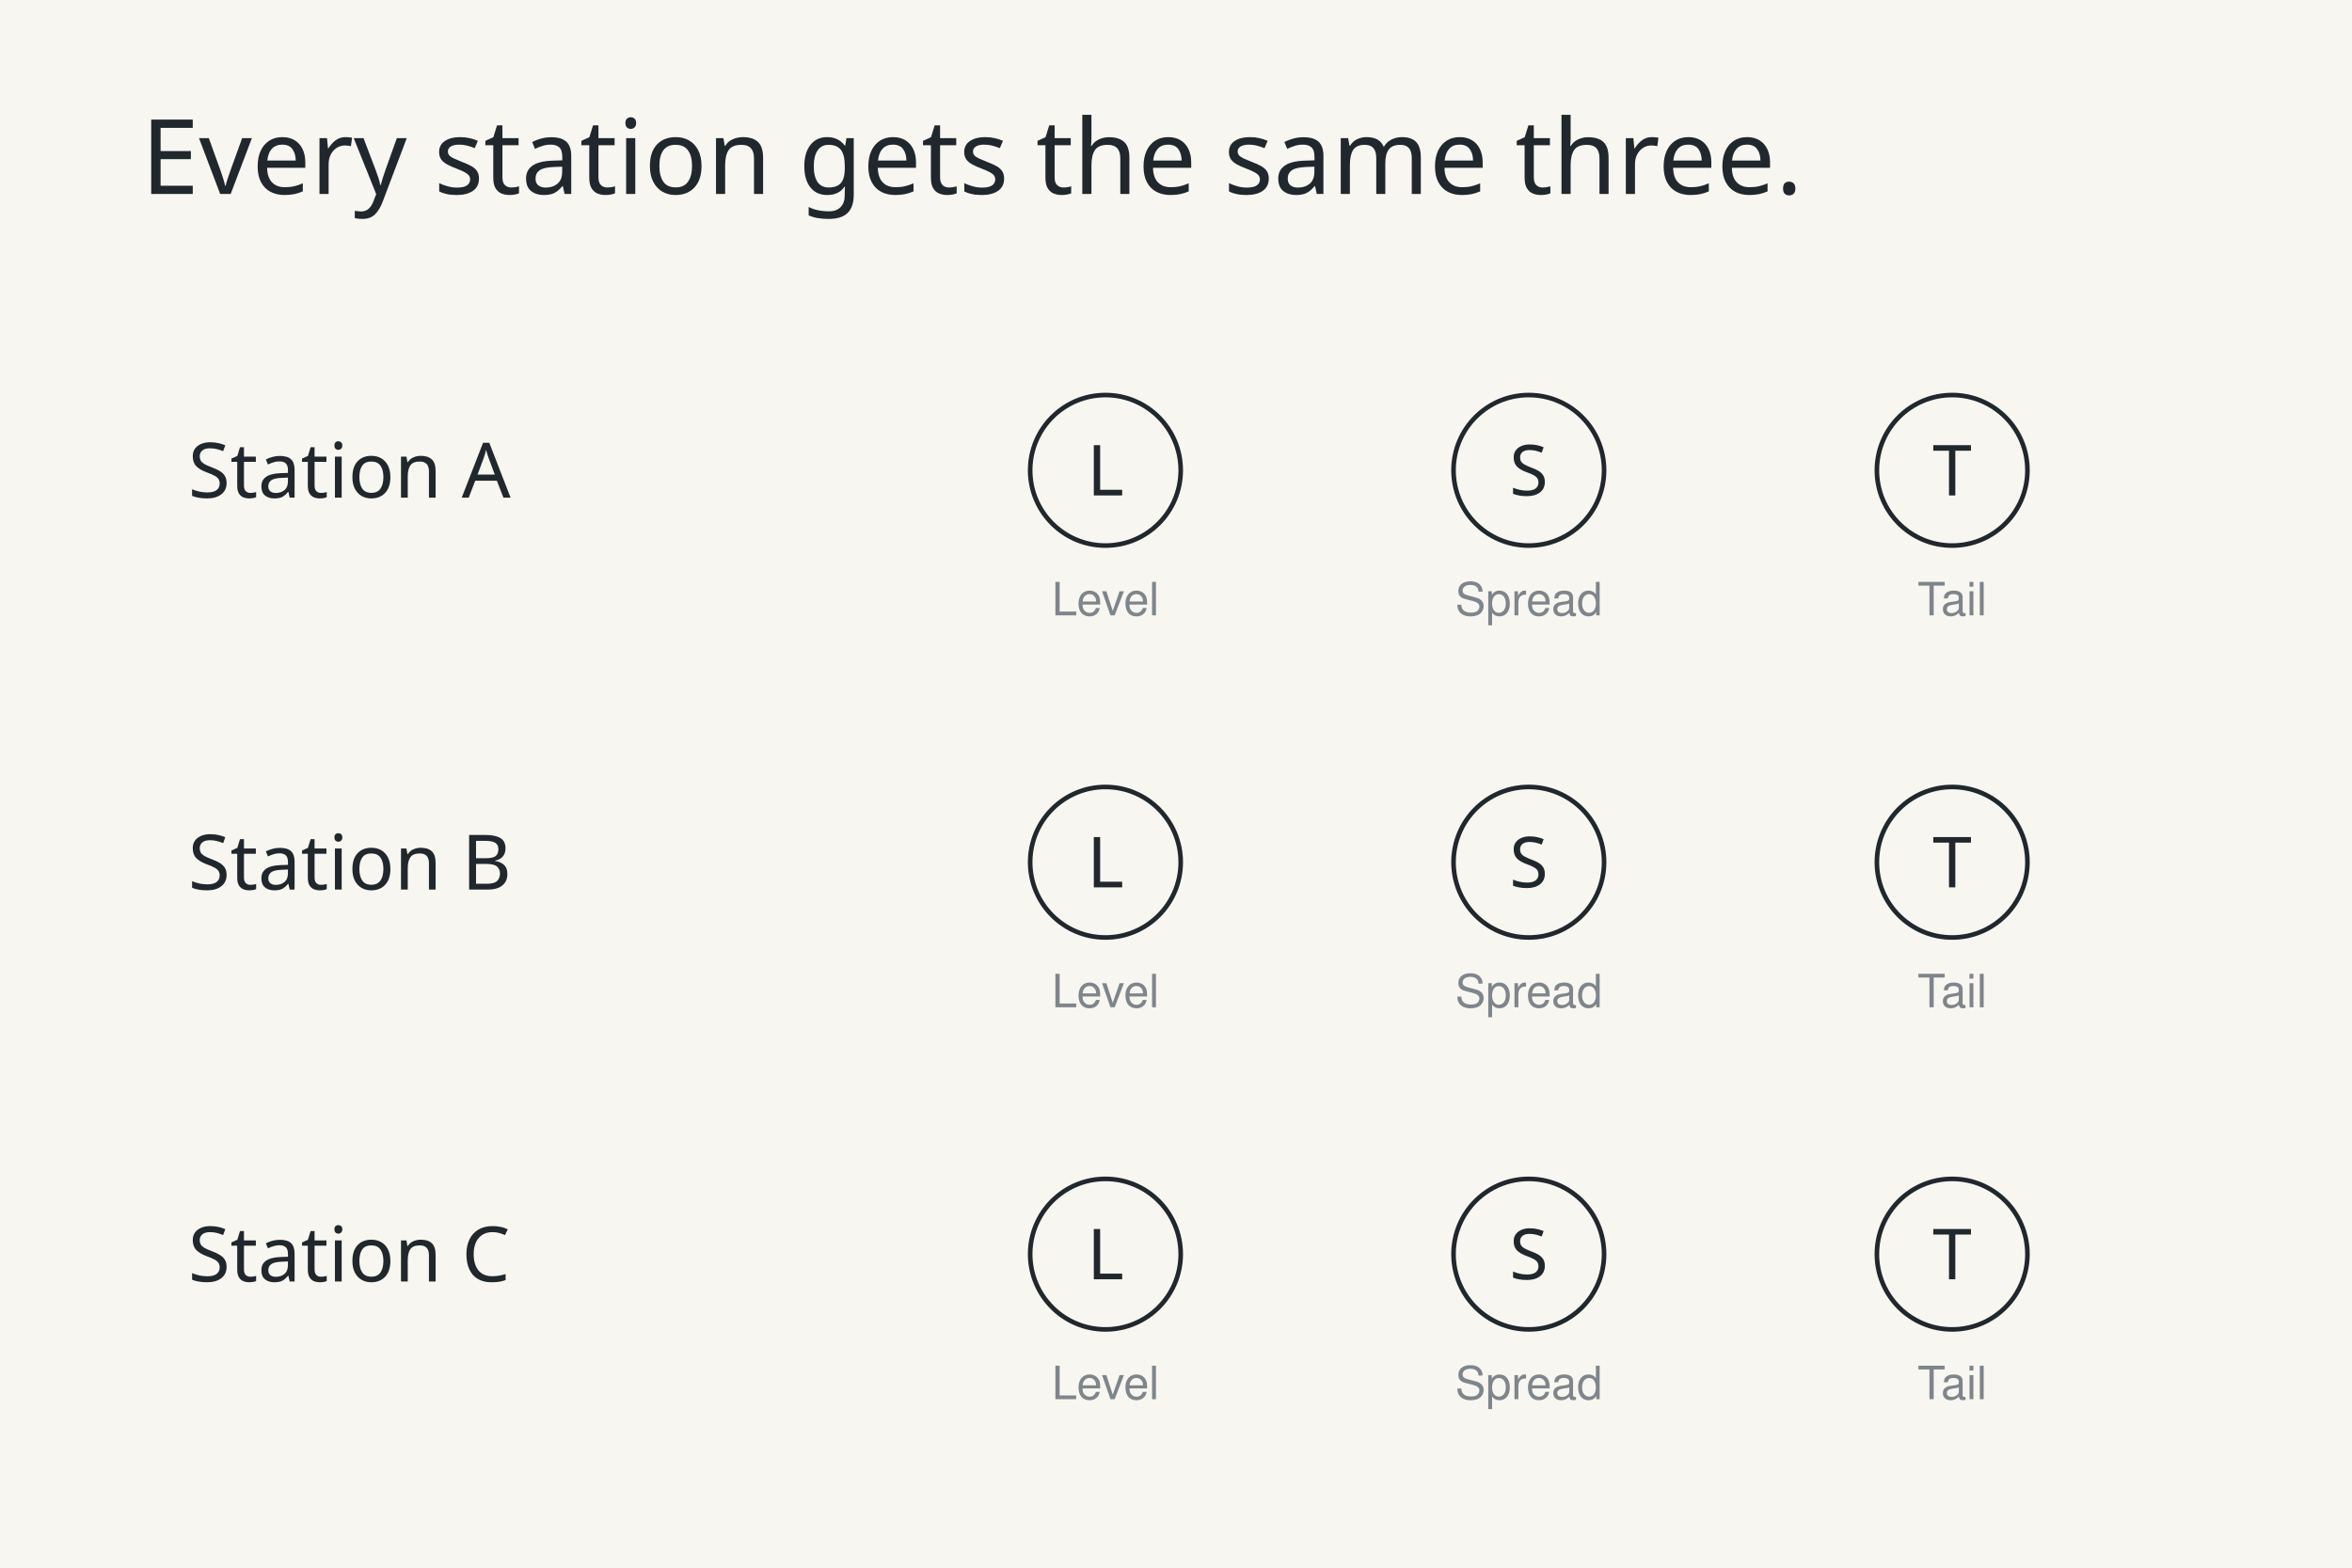
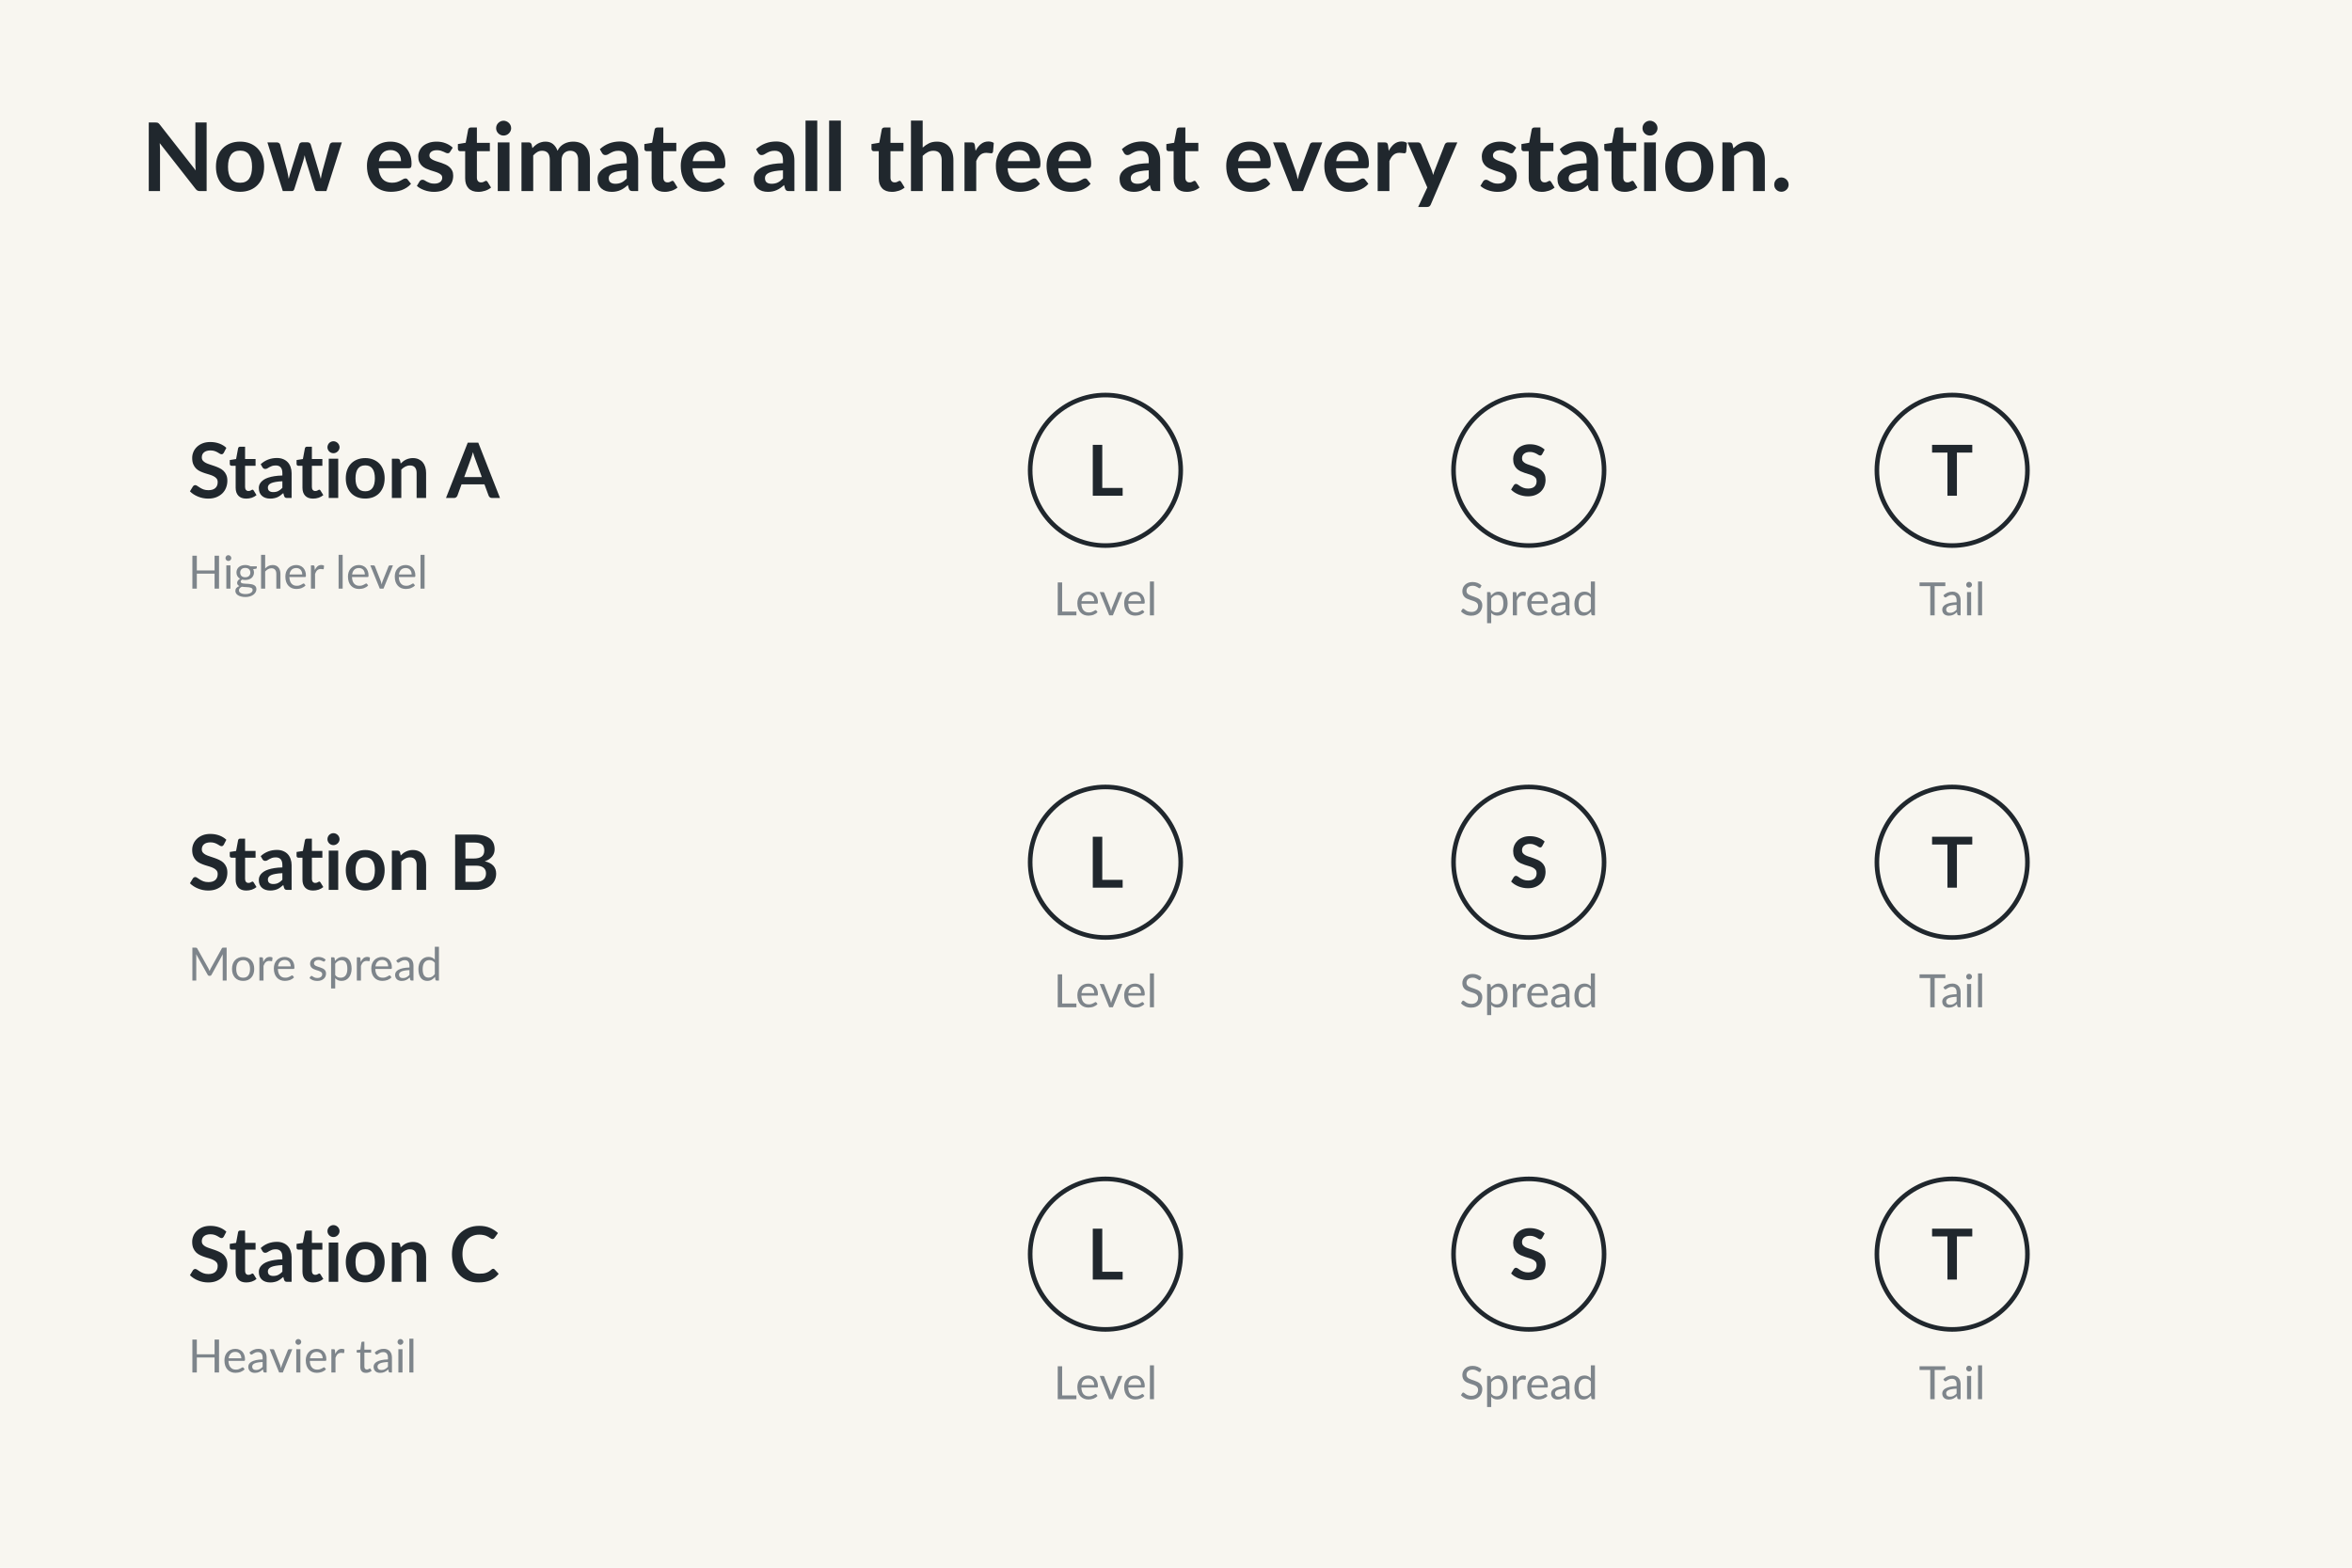
<svg xmlns="http://www.w3.org/2000/svg" width="768.00pt" height="512.00pt" viewBox="0 0 768.00 512.00">
  <g class="svglite">
    <defs>
      <style type="text/css">
    .svglite line, .svglite polyline, .svglite polygon, .svglite path, .svglite rect, .svglite circle {
      fill: none;
      stroke: #000000;
      stroke-linecap: round;
      stroke-linejoin: round;
      stroke-miterlimit: 10.00;
    }
    .svglite text {
      white-space: pre;
    }
    .svglite g.glyphgroup path {
      fill: inherit;
      stroke: none;
    }
  </style>
    </defs>
    <rect width="100%" height="100%" style="stroke: none; fill: #FFFFFF;" />
    <defs>
      <clipPath id="cpMC4wMHw3NjguMDB8MC4wMHw1MTIuMDA=">
        <rect x="0.00" y="0.00" width="768.00" height="512.00" />
      </clipPath>
    </defs>
    <g clip-path="url(#cpMC4wMHw3NjguMDB8MC4wMHw1MTIuMDA=)">
      <rect x="0.00" y="0.00" width="768.00" height="512.00" style="stroke-width: 0.75; stroke: none; fill: #F8F6F0;" />
-       <text x="46.08" y="63.34" style="font-size: 34.00px;fill: #20272D; font-family: &quot;Noto Sans Syriac&quot;;" textLength="512.52px" lengthAdjust="spacingAndGlyphs">Every station gets the same three.</text>
-       <text x="61.44" y="162.53" style="font-size: 25.00px;fill: #20272D; font-family: &quot;Noto Sans Syriac&quot;;" textLength="101.02px" lengthAdjust="spacingAndGlyphs">Station A</text>
+       <text x="46.08" y="62.41" style="font-size: 31.00px; font-weight: bold;fill: #20272D; font-family: &quot;Lato&quot;;" textLength="541.81px" lengthAdjust="spacingAndGlyphs">Now estimate all three at every station.</text>
+       <text x="61.44" y="162.64" style="font-size: 25.00px; font-weight: bold;fill: #20272D; font-family: &quot;Lato&quot;;" textLength="103.64px" lengthAdjust="spacingAndGlyphs">Station A</text>
+       <text x="61.44" y="192.25" style="font-size: 15.00px;fill: #7E858B; font-family: &quot;Lato&quot;;" textLength="78.72px" lengthAdjust="spacingAndGlyphs">Higher level</text>
      <circle cx="360.96" cy="153.60" r="24.58" style="stroke-width: 1.50; stroke: #20272D; fill: #F8F6F0;" />
-       <text x="360.96" y="161.81" text-anchor="middle" style="font-size: 23.00px;fill: #20272D; font-family: &quot;Noto Sans Syriac&quot;;" textLength="12.80px" lengthAdjust="spacingAndGlyphs">L</text>
-       <text x="360.96" y="200.97" text-anchor="middle" style="font-size: 15.00px;fill: #7E858B; font-family: &quot;Helvetica&quot;;" textLength="35.86px" lengthAdjust="spacingAndGlyphs">Level</text>
+       <text x="360.96" y="161.91" text-anchor="middle" style="font-size: 23.00px; font-weight: bold;fill: #20272D; font-family: &quot;Lato&quot;;" textLength="11.89px" lengthAdjust="spacingAndGlyphs">L</text>
+       <text x="360.96" y="200.96" text-anchor="middle" style="font-size: 15.00px;fill: #7E858B; font-family: &quot;Lato&quot;;" textLength="34.31px" lengthAdjust="spacingAndGlyphs">Level</text>
      <circle cx="499.20" cy="153.60" r="24.58" style="stroke-width: 1.50; stroke: #20272D; fill: #F8F6F0;" />
-       <text x="499.20" y="161.81" text-anchor="middle" style="font-size: 23.00px;fill: #20272D; font-family: &quot;Noto Sans Syriac&quot;;" textLength="15.34px" lengthAdjust="spacingAndGlyphs">S</text>
-       <text x="499.20" y="200.97" text-anchor="middle" style="font-size: 15.00px;fill: #7E858B; font-family: &quot;Helvetica&quot;;" textLength="48.38px" lengthAdjust="spacingAndGlyphs">Spread</text>
+       <text x="499.20" y="161.91" text-anchor="middle" style="font-size: 23.00px; font-weight: bold;fill: #20272D; font-family: &quot;Lato&quot;;" textLength="12.34px" lengthAdjust="spacingAndGlyphs">S</text>
+       <text x="499.20" y="200.96" text-anchor="middle" style="font-size: 15.00px;fill: #7E858B; font-family: &quot;Lato&quot;;" textLength="46.14px" lengthAdjust="spacingAndGlyphs">Spread</text>
      <circle cx="637.44" cy="153.60" r="24.58" style="stroke-width: 1.50; stroke: #20272D; fill: #F8F6F0;" />
-       <text x="637.44" y="161.81" text-anchor="middle" style="font-size: 23.00px;fill: #20272D; font-family: &quot;Noto Sans Syriac&quot;;" textLength="14.05px" lengthAdjust="spacingAndGlyphs">T</text>
-       <text x="637.44" y="200.97" text-anchor="middle" style="font-size: 15.00px;fill: #7E858B; font-family: &quot;Helvetica&quot;;" textLength="22.50px" lengthAdjust="spacingAndGlyphs">Tail</text>
-       <text x="61.44" y="290.53" style="font-size: 25.00px;fill: #20272D; font-family: &quot;Noto Sans Syriac&quot;;" textLength="101.02px" lengthAdjust="spacingAndGlyphs">Station B</text>
+       <text x="637.44" y="161.91" text-anchor="middle" style="font-size: 23.00px; font-weight: bold;fill: #20272D; font-family: &quot;Lato&quot;;" textLength="13.69px" lengthAdjust="spacingAndGlyphs">T</text>
+       <text x="637.44" y="200.96" text-anchor="middle" style="font-size: 15.00px;fill: #7E858B; font-family: &quot;Lato&quot;;" textLength="22.27px" lengthAdjust="spacingAndGlyphs">Tail</text>
+       <text x="61.44" y="290.64" style="font-size: 25.00px; font-weight: bold;fill: #20272D; font-family: &quot;Lato&quot;;" textLength="102.17px" lengthAdjust="spacingAndGlyphs">Station B</text>
+       <text x="61.44" y="320.25" style="font-size: 15.00px;fill: #7E858B; font-family: &quot;Lato&quot;;" textLength="83.64px" lengthAdjust="spacingAndGlyphs">More spread</text>
      <circle cx="360.96" cy="281.60" r="24.58" style="stroke-width: 1.50; stroke: #20272D; fill: #F8F6F0;" />
-       <text x="360.96" y="289.81" text-anchor="middle" style="font-size: 23.00px;fill: #20272D; font-family: &quot;Noto Sans Syriac&quot;;" textLength="12.80px" lengthAdjust="spacingAndGlyphs">L</text>
-       <text x="360.96" y="328.97" text-anchor="middle" style="font-size: 15.00px;fill: #7E858B; font-family: &quot;Helvetica&quot;;" textLength="35.86px" lengthAdjust="spacingAndGlyphs">Level</text>
+       <text x="360.96" y="289.91" text-anchor="middle" style="font-size: 23.00px; font-weight: bold;fill: #20272D; font-family: &quot;Lato&quot;;" textLength="11.89px" lengthAdjust="spacingAndGlyphs">L</text>
+       <text x="360.96" y="328.96" text-anchor="middle" style="font-size: 15.00px;fill: #7E858B; font-family: &quot;Lato&quot;;" textLength="34.31px" lengthAdjust="spacingAndGlyphs">Level</text>
      <circle cx="499.20" cy="281.60" r="24.58" style="stroke-width: 1.50; stroke: #20272D; fill: #F8F6F0;" />
-       <text x="499.20" y="289.81" text-anchor="middle" style="font-size: 23.00px;fill: #20272D; font-family: &quot;Noto Sans Syriac&quot;;" textLength="15.34px" lengthAdjust="spacingAndGlyphs">S</text>
-       <text x="499.20" y="328.97" text-anchor="middle" style="font-size: 15.00px;fill: #7E858B; font-family: &quot;Helvetica&quot;;" textLength="48.38px" lengthAdjust="spacingAndGlyphs">Spread</text>
+       <text x="499.20" y="289.91" text-anchor="middle" style="font-size: 23.00px; font-weight: bold;fill: #20272D; font-family: &quot;Lato&quot;;" textLength="12.34px" lengthAdjust="spacingAndGlyphs">S</text>
+       <text x="499.20" y="328.96" text-anchor="middle" style="font-size: 15.00px;fill: #7E858B; font-family: &quot;Lato&quot;;" textLength="46.14px" lengthAdjust="spacingAndGlyphs">Spread</text>
      <circle cx="637.44" cy="281.60" r="24.58" style="stroke-width: 1.50; stroke: #20272D; fill: #F8F6F0;" />
-       <text x="637.44" y="289.81" text-anchor="middle" style="font-size: 23.00px;fill: #20272D; font-family: &quot;Noto Sans Syriac&quot;;" textLength="14.05px" lengthAdjust="spacingAndGlyphs">T</text>
-       <text x="637.44" y="328.97" text-anchor="middle" style="font-size: 15.00px;fill: #7E858B; font-family: &quot;Helvetica&quot;;" textLength="22.50px" lengthAdjust="spacingAndGlyphs">Tail</text>
-       <text x="61.44" y="418.53" style="font-size: 25.00px;fill: #20272D; font-family: &quot;Noto Sans Syriac&quot;;" textLength="102.39px" lengthAdjust="spacingAndGlyphs">Station C</text>
+       <text x="637.44" y="289.91" text-anchor="middle" style="font-size: 23.00px; font-weight: bold;fill: #20272D; font-family: &quot;Lato&quot;;" textLength="13.69px" lengthAdjust="spacingAndGlyphs">T</text>
+       <text x="637.44" y="328.96" text-anchor="middle" style="font-size: 15.00px;fill: #7E858B; font-family: &quot;Lato&quot;;" textLength="22.27px" lengthAdjust="spacingAndGlyphs">Tail</text>
+       <text x="61.44" y="418.64" style="font-size: 25.00px; font-weight: bold;fill: #20272D; font-family: &quot;Lato&quot;;" textLength="102.66px" lengthAdjust="spacingAndGlyphs">Station C</text>
+       <text x="61.44" y="448.25" style="font-size: 15.00px;fill: #7E858B; font-family: &quot;Lato&quot;;" textLength="75.80px" lengthAdjust="spacingAndGlyphs">Heavier tail</text>
      <circle cx="360.96" cy="409.60" r="24.58" style="stroke-width: 1.50; stroke: #20272D; fill: #F8F6F0;" />
-       <text x="360.96" y="417.81" text-anchor="middle" style="font-size: 23.00px;fill: #20272D; font-family: &quot;Noto Sans Syriac&quot;;" textLength="12.80px" lengthAdjust="spacingAndGlyphs">L</text>
-       <text x="360.96" y="456.97" text-anchor="middle" style="font-size: 15.00px;fill: #7E858B; font-family: &quot;Helvetica&quot;;" textLength="35.86px" lengthAdjust="spacingAndGlyphs">Level</text>
+       <text x="360.96" y="417.91" text-anchor="middle" style="font-size: 23.00px; font-weight: bold;fill: #20272D; font-family: &quot;Lato&quot;;" textLength="11.89px" lengthAdjust="spacingAndGlyphs">L</text>
+       <text x="360.96" y="456.96" text-anchor="middle" style="font-size: 15.00px;fill: #7E858B; font-family: &quot;Lato&quot;;" textLength="34.31px" lengthAdjust="spacingAndGlyphs">Level</text>
      <circle cx="499.20" cy="409.60" r="24.58" style="stroke-width: 1.50; stroke: #20272D; fill: #F8F6F0;" />
-       <text x="499.20" y="417.81" text-anchor="middle" style="font-size: 23.00px;fill: #20272D; font-family: &quot;Noto Sans Syriac&quot;;" textLength="15.34px" lengthAdjust="spacingAndGlyphs">S</text>
-       <text x="499.20" y="456.97" text-anchor="middle" style="font-size: 15.00px;fill: #7E858B; font-family: &quot;Helvetica&quot;;" textLength="48.38px" lengthAdjust="spacingAndGlyphs">Spread</text>
+       <text x="499.20" y="417.91" text-anchor="middle" style="font-size: 23.00px; font-weight: bold;fill: #20272D; font-family: &quot;Lato&quot;;" textLength="12.34px" lengthAdjust="spacingAndGlyphs">S</text>
+       <text x="499.20" y="456.96" text-anchor="middle" style="font-size: 15.00px;fill: #7E858B; font-family: &quot;Lato&quot;;" textLength="46.14px" lengthAdjust="spacingAndGlyphs">Spread</text>
      <circle cx="637.44" cy="409.60" r="24.58" style="stroke-width: 1.50; stroke: #20272D; fill: #F8F6F0;" />
-       <text x="637.44" y="417.81" text-anchor="middle" style="font-size: 23.00px;fill: #20272D; font-family: &quot;Noto Sans Syriac&quot;;" textLength="14.05px" lengthAdjust="spacingAndGlyphs">T</text>
-       <text x="637.44" y="456.97" text-anchor="middle" style="font-size: 15.00px;fill: #7E858B; font-family: &quot;Helvetica&quot;;" textLength="22.50px" lengthAdjust="spacingAndGlyphs">Tail</text>
+       <text x="637.44" y="417.91" text-anchor="middle" style="font-size: 23.00px; font-weight: bold;fill: #20272D; font-family: &quot;Lato&quot;;" textLength="13.69px" lengthAdjust="spacingAndGlyphs">T</text>
+       <text x="637.44" y="456.96" text-anchor="middle" style="font-size: 15.00px;fill: #7E858B; font-family: &quot;Lato&quot;;" textLength="22.27px" lengthAdjust="spacingAndGlyphs">Tail</text>
    </g>
  </g>
</svg>
